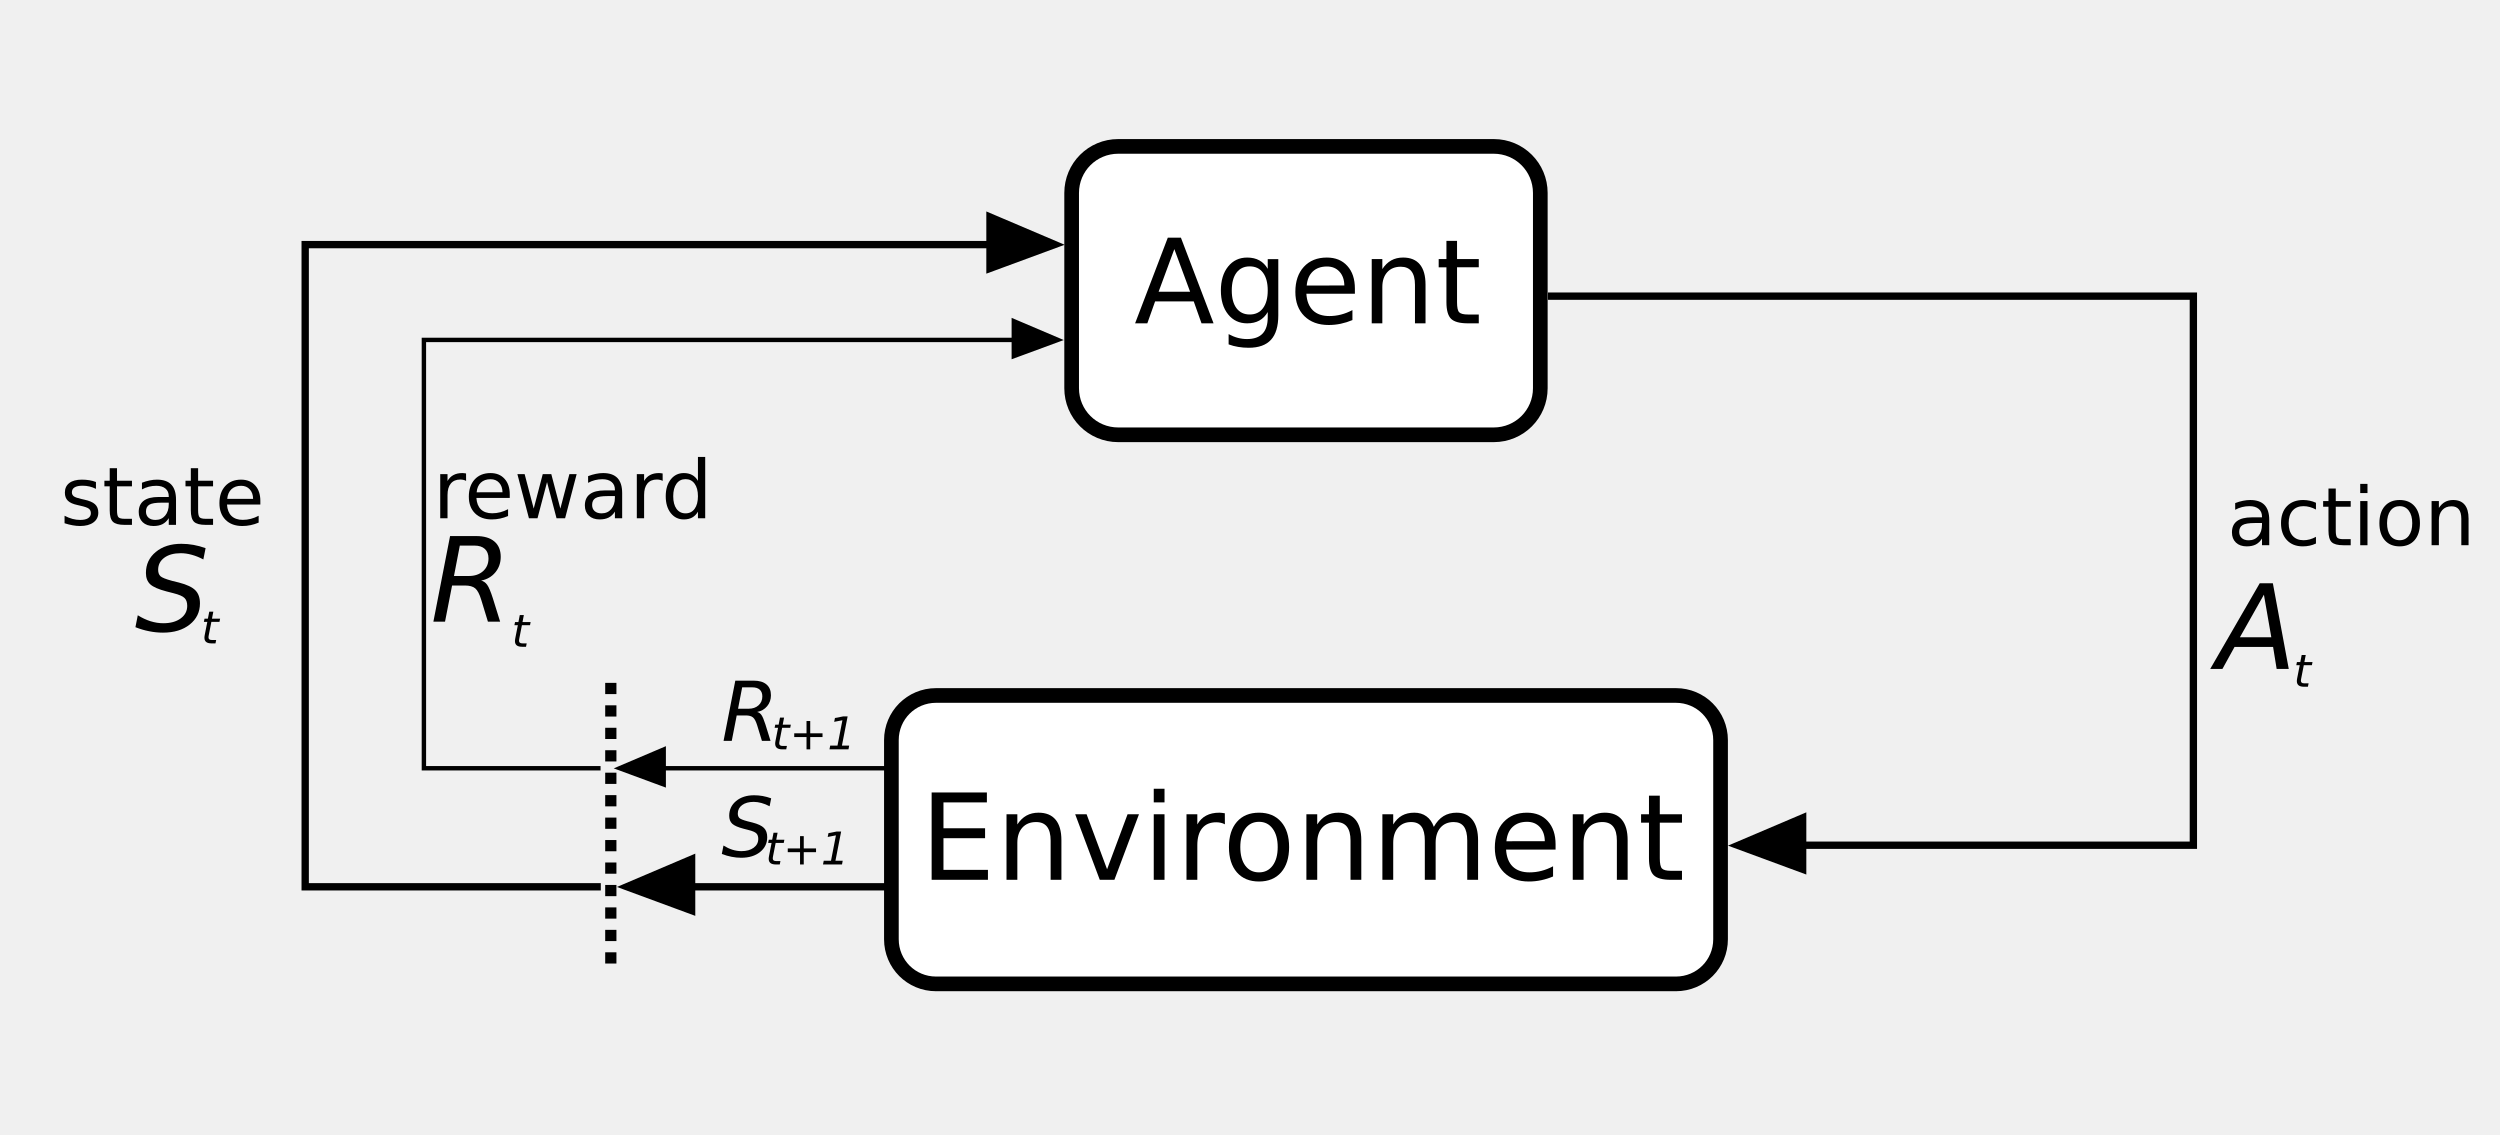
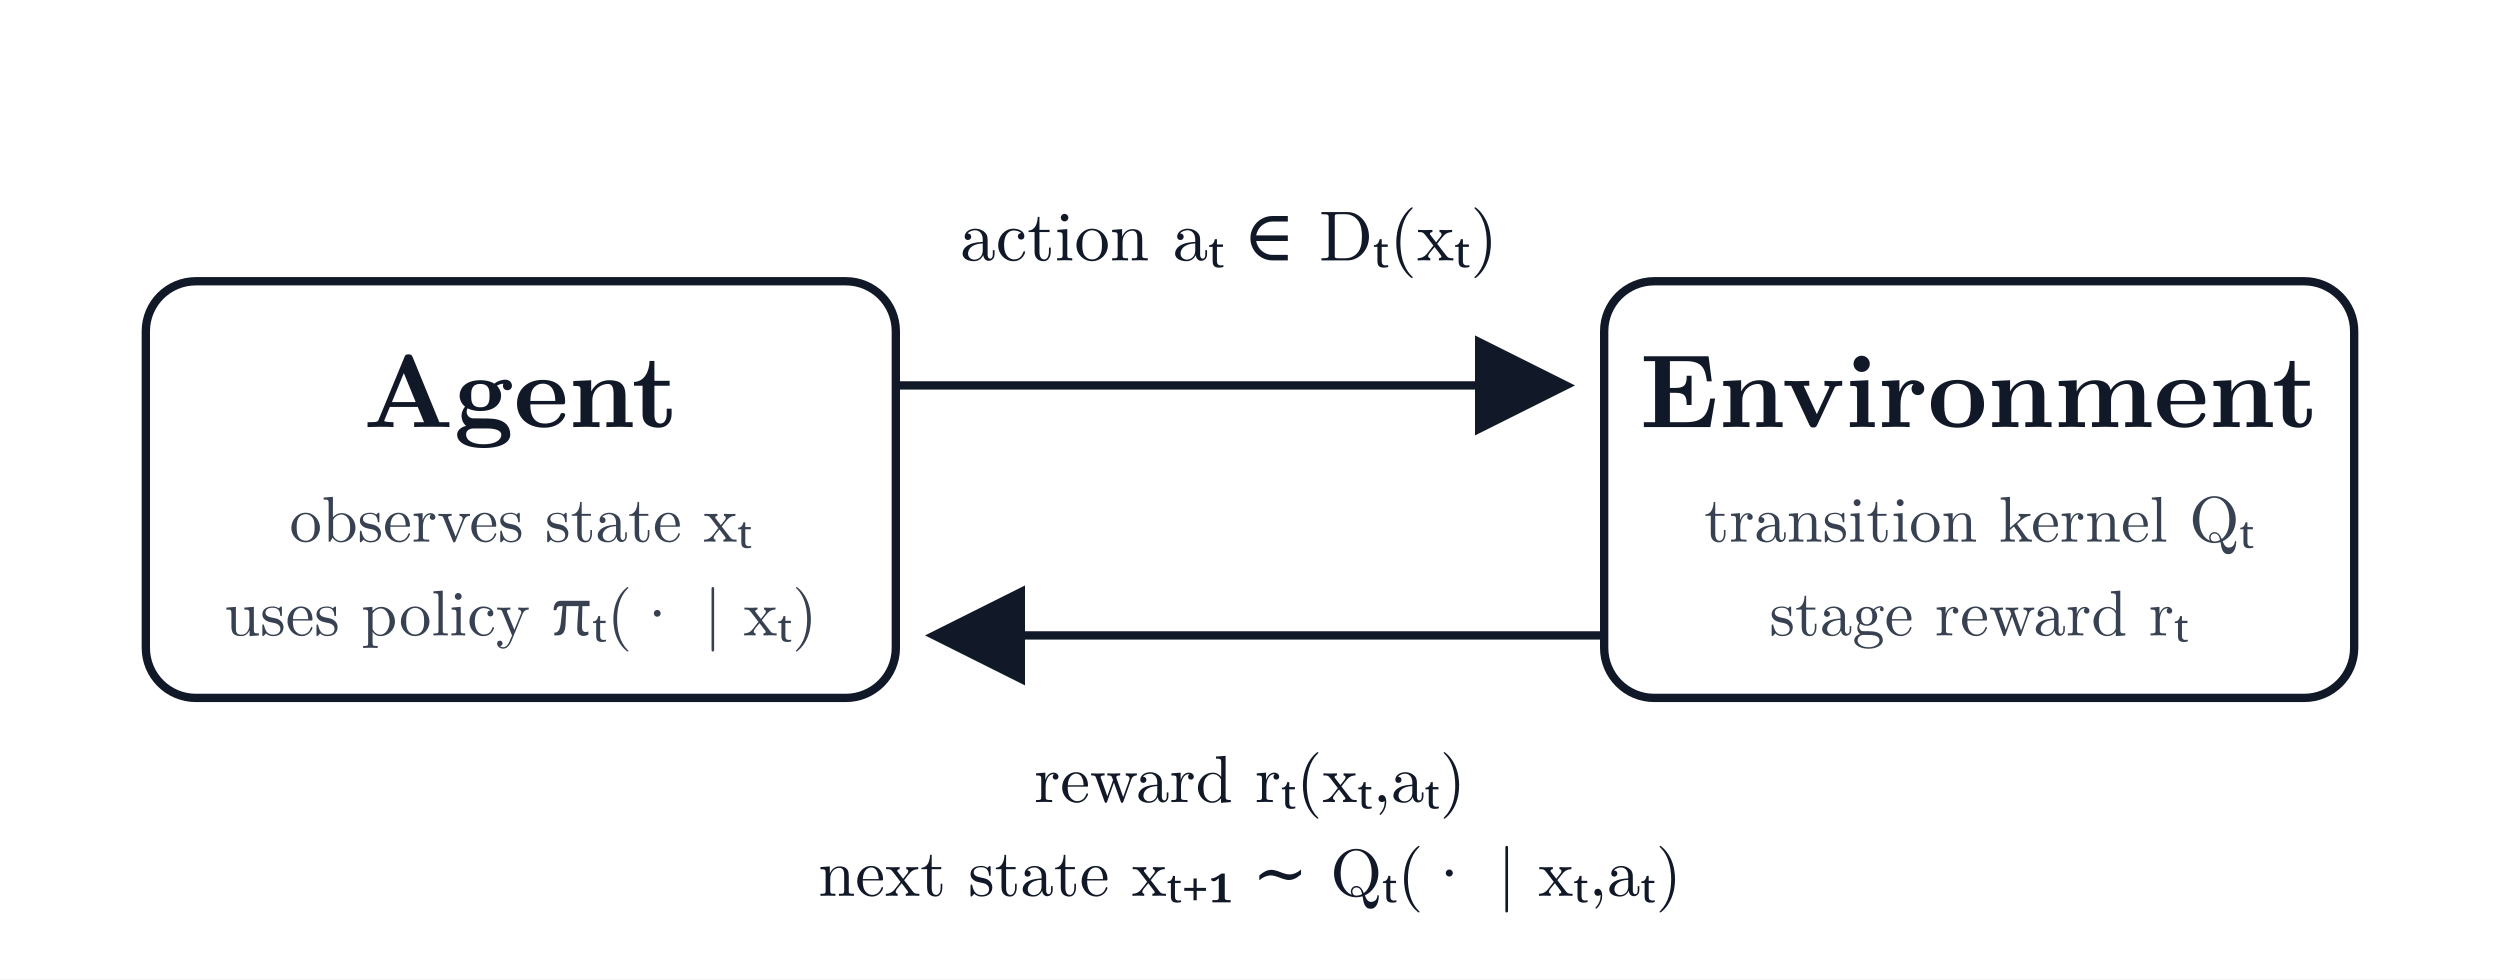
- <svg xmlns="http://www.w3.org/2000/svg" width="718.164mm" height="325.824mm" viewBox="0 0 718.164 325.824" version="1.1" id="svg8">
-   <defs id="defs2" />
-   <g id="layer1" transform="translate(181.8111,83.62655)">
-     <path style="opacity:1;fill:#ffffff;fill-opacity:0.995;stroke:#000000;stroke-width:4.215;stroke-linecap:round;stroke-linejoin:round;stroke-miterlimit:4;stroke-dasharray:none;stroke-dashoffset:0;stroke-opacity:1;paint-order:fill markers stroke" d="m 139.414,-41.571 h 107.873 c 7.411,0 13.378,5.967 13.378,13.378 v 56.092 c 0,7.411 -5.967,13.378 -13.378,13.378 H 139.414 c -7.411,0 -13.378,-5.967 -13.378,-13.378 V -28.193 c 0,-7.411 5.967,-13.378 13.378,-13.378 z" id="rect826" />
-     <path style="opacity:1;fill:#ffffff;fill-opacity:0.995;stroke:#000000;stroke-width:4.215;stroke-linecap:round;stroke-linejoin:round;stroke-miterlimit:4;stroke-dasharray:none;stroke-dashoffset:0;stroke-opacity:1;paint-order:fill markers stroke" d="m 87.071,116.16 h 212.56 c 7.099,0 12.815,5.715 12.815,12.815 v 57.219 c 0,7.099 -5.715,12.815 -12.815,12.815 h -212.56 c -7.099,0 -12.815,-5.715 -12.815,-12.815 v -57.219 c 0,-7.099 5.715,-12.815 12.815,-12.815 z" id="rect828" />
-     <path style="fill:#000000;stroke:#000000;stroke-width:1.428px;stroke-linecap:butt;stroke-linejoin:miter;stroke-opacity:1" d="m 102.239,-21.808 v 15.772 l 19.858,-7.323 z" id="path830" />
-     <path style="fill:none;stroke:#000000;stroke-width:2.108;stroke-linecap:butt;stroke-linejoin:miter;stroke-miterlimit:4;stroke-dasharray:none;stroke-opacity:1" d="M 107.559,-13.359 H -94.14 V 171.121 h 84.917" id="path832" />
-     <path style="fill:none;stroke:#000000;stroke-width:2.108;stroke-linecap:butt;stroke-linejoin:miter;stroke-miterlimit:4;stroke-dasharray:none;stroke-opacity:1" d="m 15.985,171.121 h 56.961" id="path836" />
-     <path style="fill:#000000;stroke:#000000;stroke-width:1.428px;stroke-linecap:butt;stroke-linejoin:miter;stroke-opacity:1" d="m 17.206,162.671 v 15.772 l -19.858,-7.323 z" id="path830-1" />
-     <path style="fill:#000000;stroke:#000000;stroke-width:1.428px;stroke-linecap:butt;stroke-linejoin:miter;stroke-opacity:1" d="m 336.37,150.804 v 15.772 l -19.858,-7.323 z" id="path830-1-9" />
-     <path style="fill:none;stroke:#000000;stroke-width:2.108;stroke-linecap:butt;stroke-linejoin:miter;stroke-miterlimit:4;stroke-dasharray:none;stroke-opacity:1" d="M 262.856,1.447 H 448.269 V 159.177 H 332.76" id="path883" />
-     <path style="fill:#000000;stroke:#000000;stroke-width:0.951px;stroke-linecap:butt;stroke-linejoin:miter;stroke-opacity:1" d="m 9.003,131.441 v 10.501 l -13.221,-4.875 z" id="path830-1-0" />
-     <path id="path900" d="M 116.312,14.022 H -60.041 V 137.066 h 50.747" style="fill:none;stroke:#000000;stroke-width:1.265;stroke-linecap:butt;stroke-linejoin:miter;stroke-miterlimit:4;stroke-dasharray:none;stroke-opacity:1" />
-     <path id="path902" d="m 109.264,8.396 v 10.501 l 13.221,-4.875 z" style="fill:#000000;stroke:#000000;stroke-width:0.951px;stroke-linecap:butt;stroke-linejoin:miter;stroke-opacity:1" />
-     <path style="fill:none;stroke:#000000;stroke-width:1.265;stroke-linecap:butt;stroke-linejoin:miter;stroke-miterlimit:4;stroke-dasharray:none;stroke-opacity:1" d="M 8.943,137.066 H 72.666" id="path906" />
-     <path style="fill:none;stroke:#000000;stroke-width:3.225;stroke-linecap:butt;stroke-linejoin:miter;stroke-miterlimit:4;stroke-dasharray:3.225, 3.225;stroke-dashoffset:0;stroke-opacity:1" d="m -6.344,112.538 v 81.115" id="path908" />
-     <g aria-label="S" transform="matrix(0.8436145,0,0,0.8436145,1179.564,146.9976)" style="font-style:italic;font-variant:normal;font-weight:normal;font-stretch:normal;font-size:40px;line-height:1.25;font-family:sans-serif;-inkscape-font-specification:'sans-serif Italic';letter-spacing:-0.03px;word-spacing:0px;fill:#000000;fill-opacity:1;stroke:none" id="flowRoot910">
-       <path d="m -1543.736,-86.721 -0.762,3.848 q -1.973,-1.055 -3.926,-1.582 -1.934,-0.547 -3.75,-0.547 -3.535,0 -5.625,1.543 -2.09,1.543 -2.09,4.102 0,1.406 0.762,2.168 0.781,0.742 3.984,1.602 l 2.363,0.586 q 4.004,1.035 5.566,2.637 1.562,1.582 1.562,4.453 0,4.414 -3.477,7.188 -3.457,2.773 -9.121,2.773 -2.324,0 -4.668,-0.469 -2.344,-0.449 -4.707,-1.387 l 0.801,-4.062 q 2.168,1.348 4.336,2.031 2.188,0.684 4.355,0.684 3.691,0 5.918,-1.641 2.227,-1.641 2.227,-4.277 0,-1.758 -0.898,-2.656 -0.879,-0.918 -3.809,-1.66 l -2.363,-0.605 q -4.043,-1.055 -5.527,-2.422 -1.465,-1.387 -1.465,-3.867 0,-4.355 3.34,-7.129 3.359,-2.793 8.73,-2.793 2.09,0 4.141,0.371 2.051,0.371 4.102,1.113 z" style="" id="path1318" />
-     </g>
-     <g aria-label="S" transform="matrix(0.5934899,0,0,0.5934899,955.9128,197.1711)" style="font-style:italic;font-variant:normal;font-weight:normal;font-stretch:normal;font-size:40px;line-height:1.25;font-family:sans-serif;-inkscape-font-specification:'sans-serif Italic';letter-spacing:-0.03px;word-spacing:0px;fill:#000000;fill-opacity:1;stroke:none" id="flowRoot910-1">
-       <path d="m -1543.736,-86.721 -0.762,3.848 q -1.973,-1.055 -3.926,-1.582 -1.934,-0.547 -3.75,-0.547 -3.535,0 -5.625,1.543 -2.09,1.543 -2.09,4.102 0,1.406 0.762,2.168 0.781,0.742 3.984,1.602 l 2.363,0.586 q 4.004,1.035 5.566,2.637 1.562,1.582 1.562,4.453 0,4.414 -3.477,7.188 -3.457,2.773 -9.121,2.773 -2.324,0 -4.668,-0.469 -2.344,-0.449 -4.707,-1.387 l 0.801,-4.062 q 2.168,1.348 4.336,2.031 2.188,0.684 4.355,0.684 3.691,0 5.918,-1.641 2.227,-1.641 2.227,-4.277 0,-1.758 -0.898,-2.656 -0.879,-0.918 -3.809,-1.66 l -2.363,-0.605 q -4.043,-1.055 -5.527,-2.422 -1.465,-1.387 -1.465,-3.867 0,-4.355 3.34,-7.129 3.359,-2.793 8.73,-2.793 2.09,0 4.141,0.371 2.051,0.371 4.102,1.113 z" style="" id="path1315" />
-     </g>
-     <g aria-label="R" transform="matrix(0.8436145,0,0,0.8436145,1264.444,144.3331)" style="font-style:italic;font-variant:normal;font-weight:normal;font-stretch:normal;font-size:40px;line-height:1.25;font-family:sans-serif;-inkscape-font-specification:'sans-serif Italic';letter-spacing:-0.03px;word-spacing:0px;fill:#000000;fill-opacity:1;stroke:none" id="flowRoot910-9">
-       <path d="m -1557.779,-84.436 -1.992,10.352 h 5.078 q 2.988,0 4.824,-1.641 1.855,-1.66 1.855,-4.316 0,-2.129 -1.25,-3.262 -1.23,-1.133 -3.555,-1.133 z m 7.246,11.914 q 1.25,0.293 2.07,1.445 0.84,1.152 1.934,4.59 l 2.481,7.969 h -4.16 l -2.285,-7.48 q -0.879,-2.891 -2.031,-3.867 -1.152,-0.977 -3.535,-0.977 h -4.356 l -2.402,12.324 h -3.965 l 5.684,-29.16 h 8.887 q 4.043,0 6.191,1.836 2.168,1.816 2.168,5.254 0,3.047 -1.836,5.273 -1.836,2.227 -4.844,2.793 z" style="" id="path1312" />
-     </g>
-     <g aria-label="R" transform="matrix(0.5934899,0,0,0.5934899,955.9128,163.9366)" style="font-style:italic;font-variant:normal;font-weight:normal;font-stretch:normal;font-size:40px;line-height:1.25;font-family:sans-serif;-inkscape-font-specification:'sans-serif Italic';letter-spacing:-0.03px;word-spacing:0px;fill:#000000;fill-opacity:1;stroke:none" id="flowRoot972">
-       <path d="m -1557.779,-84.436 -1.992,10.352 h 5.078 q 2.988,0 4.824,-1.641 1.855,-1.66 1.855,-4.316 0,-2.129 -1.25,-3.262 -1.23,-1.133 -3.555,-1.133 z m 7.246,11.914 q 1.25,0.293 2.07,1.445 0.84,1.152 1.934,4.59 l 2.481,7.969 h -4.16 l -2.285,-7.48 q -0.879,-2.891 -2.031,-3.867 -1.152,-0.977 -3.535,-0.977 h -4.356 l -2.402,12.324 h -3.965 l 5.684,-29.16 h 8.887 q 4.043,0 6.191,1.836 2.168,1.816 2.168,5.254 0,3.047 -1.836,5.273 -1.836,2.227 -4.844,2.793 z" style="" id="path1309" />
-     </g>
-     <g aria-label="t+1" transform="matrix(0.3245571,0,0,0.3245571,548.7407,150.6299)" style="font-style:italic;font-variant:normal;font-weight:normal;font-stretch:normal;font-size:40px;line-height:1.25;font-family:sans-serif;-inkscape-font-specification:'sans-serif Italic';letter-spacing:-0.03px;word-spacing:0px;fill:#000000;fill-opacity:1;stroke:none" id="flowRoot910-4">
-       <path d="m -1550.943,-80.393 -0.547,2.793 h -7.168 l -2.324,11.875 q -0.117,0.664 -0.176,1.113 -0.059,0.449 -0.059,0.703 0,1.25 0.742,1.816 0.762,0.566 2.422,0.566 h 3.633 l -0.606,3.008 h -3.438 q -3.203,0 -4.785,-1.25 -1.562,-1.25 -1.562,-3.789 0,-0.449 0.059,-0.977 0.059,-0.547 0.176,-1.191 l 2.324,-11.875 h -3.047 l 0.566,-2.793 h 2.988 l 1.211,-6.211 h 3.594 l -1.191,6.211 z" style="" id="path1302" />
-       <path d="m -1533.786,-83.596 v 10.879 h 10.879 v 3.32 h -10.879 v 10.879 h -3.281 v -10.879 h -10.879 v -3.32 h 10.879 v -10.879 z" style="" id="path1304" />
-       <path d="m -1516.101,-61.838 h 6.445 l 4.356,-22.441 -7.285,1.406 0.684,-3.398 7.246,-1.406 h 3.965 l -5.039,25.84 h 6.426 l -0.625,3.32 h -16.816 z" style="" id="path1306" />
-     </g>
-     <g aria-label="t+1" transform="matrix(0.3245571,0,0,0.3245571,546.8803,183.6984)" style="font-style:italic;font-variant:normal;font-weight:normal;font-stretch:normal;font-size:40px;line-height:1.25;font-family:sans-serif;-inkscape-font-specification:'sans-serif Italic';letter-spacing:-0.03px;word-spacing:0px;fill:#000000;fill-opacity:1;stroke:none" id="flowRoot910-4-1">
-       <path d="m -1550.943,-80.393 -0.547,2.793 h -7.168 l -2.324,11.875 q -0.117,0.664 -0.176,1.113 -0.059,0.449 -0.059,0.703 0,1.25 0.742,1.816 0.762,0.566 2.422,0.566 h 3.633 l -0.606,3.008 h -3.438 q -3.203,0 -4.785,-1.25 -1.562,-1.25 -1.562,-3.789 0,-0.449 0.059,-0.977 0.059,-0.547 0.176,-1.191 l 2.324,-11.875 h -3.047 l 0.566,-2.793 h 2.988 l 1.211,-6.211 h 3.594 l -1.191,6.211 z" style="" id="path1295" />
-       <path d="m -1533.786,-83.596 v 10.879 h 10.879 v 3.32 h -10.879 v 10.879 h -3.281 v -10.879 h -10.879 v -3.32 h 10.879 v -10.879 z" style="" id="path1297" />
-       <path d="m -1516.101,-61.838 h 6.445 l 4.356,-22.441 -7.285,1.406 0.684,-3.398 7.246,-1.406 h 3.965 l -5.039,25.84 h 6.426 l -0.625,3.32 h -16.816 z" style="" id="path1299" />
-     </g>
-     <g aria-label="t" transform="matrix(0.3245571,0,0,0.3245571,473.9894,121.1637)" style="font-style:italic;font-variant:normal;font-weight:normal;font-stretch:normal;font-size:40px;line-height:1.25;font-family:sans-serif;-inkscape-font-specification:'sans-serif Italic';letter-spacing:-0.03px;word-spacing:0px;fill:#000000;fill-opacity:1;stroke:none" id="flowRoot910-4-8">
-       <path d="m -1550.943,-80.393 -0.547,2.793 h -7.168 l -2.324,11.875 q -0.117,0.664 -0.176,1.113 -0.059,0.449 -0.059,0.703 0,1.25 0.742,1.816 0.762,0.566 2.422,0.566 h 3.633 l -0.606,3.008 h -3.438 q -3.203,0 -4.785,-1.25 -1.562,-1.25 -1.562,-3.789 0,-0.449 0.059,-0.977 0.059,-0.547 0.176,-1.191 l 2.324,-11.875 h -3.047 l 0.566,-2.793 h 2.988 l 1.211,-6.211 h 3.594 l -1.191,6.211 z" style="" id="path1292" />
-     </g>
-     <g aria-label="t" transform="matrix(0.3245571,0,0,0.3245571,384.7833,120.1928)" style="font-style:italic;font-variant:normal;font-weight:normal;font-stretch:normal;font-size:40px;line-height:1.25;font-family:sans-serif;-inkscape-font-specification:'sans-serif Italic';letter-spacing:-0.03px;word-spacing:0px;fill:#000000;fill-opacity:1;stroke:none" id="flowRoot910-4-8-4">
-       <path d="m -1550.943,-80.393 -0.547,2.793 h -7.168 l -2.324,11.875 q -0.117,0.664 -0.176,1.113 -0.059,0.449 -0.059,0.703 0,1.25 0.742,1.816 0.762,0.566 2.422,0.566 h 3.633 l -0.606,3.008 h -3.438 q -3.203,0 -4.785,-1.25 -1.562,-1.25 -1.562,-3.789 0,-0.449 0.059,-0.977 0.059,-0.547 0.176,-1.191 l 2.324,-11.875 h -3.047 l 0.566,-2.793 h 2.988 l 1.211,-6.211 h 3.594 l -1.191,6.211 z" style="" id="path1289" />
-     </g>
-     <g aria-label="A" transform="matrix(0.8436145,0,0,0.8436145,1777.574,157.8922)" style="font-style:italic;font-variant:normal;font-weight:normal;font-stretch:normal;font-size:40px;line-height:1.25;font-family:sans-serif;-inkscape-font-specification:'sans-serif Italic';letter-spacing:-0.03px;word-spacing:0px;fill:#000000;fill-opacity:1;stroke:none" id="flowRoot910-13">
-       <path d="m -1553.131,-87.678 h 4.473 l 5.41,29.16 h -4.121 l -1.211,-7.48 h -13.125 l -4.121,7.48 h -4.16 z m 1.426,3.887 -8.184,14.512 h 10.703 z" style="" id="path1286" />
-     </g>
-     <g aria-label="t" transform="matrix(0.3245571,0,0,0.3245571,985.8645,132.6458)" style="font-style:italic;font-variant:normal;font-weight:normal;font-stretch:normal;font-size:40px;line-height:1.25;font-family:sans-serif;-inkscape-font-specification:'sans-serif Italic';letter-spacing:-0.03px;word-spacing:0px;fill:#000000;fill-opacity:1;stroke:none" id="flowRoot910-4-8-5">
-       <path d="m -1550.943,-80.393 -0.547,2.793 h -7.168 l -2.324,11.875 q -0.117,0.664 -0.176,1.113 -0.059,0.449 -0.059,0.703 0,1.25 0.742,1.816 0.762,0.566 2.422,0.566 h 3.633 l -0.606,3.008 h -3.438 q -3.203,0 -4.785,-1.25 -1.562,-1.25 -1.562,-3.789 0,-0.449 0.059,-0.977 0.059,-0.547 0.176,-1.191 l 2.324,-11.875 h -3.047 l 0.566,-2.793 h 2.988 l 1.211,-6.211 h 3.594 l -1.191,6.211 z" style="" id="path1283" />
-     </g>
-     <g aria-label="Agent" transform="matrix(0.8436145,0,0,0.8436145,1466.668,58.62299)" style="font-style:normal;font-variant:normal;font-weight:normal;font-stretch:normal;font-size:40px;line-height:1.25;font-family:sans-serif;-inkscape-font-specification:sans-serif;letter-spacing:-0.03px;word-spacing:0px;fill:#000000;fill-opacity:1;stroke:none" id="flowRoot910-13-8">
-       <path d="m -1554.186,-83.791 -5.352,14.512 h 10.723 z m -2.227,-3.887 h 4.473 l 11.113,29.16 h -4.101 l -2.656,-7.48 h -13.145 l -2.656,7.48 h -4.16 z" style="" id="path1272" />
-       <path d="m -1522.38,-69.709 q 0,-3.906 -1.621,-6.055 -1.602,-2.148 -4.512,-2.148 -2.891,0 -4.512,2.148 -1.602,2.148 -1.602,6.055 0,3.887 1.602,6.035 1.621,2.148 4.512,2.148 2.91,0 4.512,-2.148 1.621,-2.148 1.621,-6.035 z m 3.594,8.477 q 0,5.586 -2.48,8.301 -2.481,2.734 -7.598,2.734 -1.895,0 -3.574,-0.293 -1.68,-0.273 -3.262,-0.859 v -3.496 q 1.582,0.859 3.125,1.27 1.543,0.41 3.144,0.41 3.535,0 5.293,-1.855 1.758,-1.836 1.758,-5.566 v -1.777 q -1.113,1.934 -2.852,2.891 -1.738,0.957 -4.16,0.957 -4.024,0 -6.484,-3.066 -2.461,-3.066 -2.461,-8.125 0,-5.078 2.461,-8.145 2.461,-3.066 6.484,-3.066 2.422,0 4.16,0.957 1.738,0.957 2.852,2.891 v -3.32 h 3.594 z" style="" id="path1274" />
-       <path d="m -1492.703,-70.354 v 1.758 h -16.523 q 0.234,3.711 2.227,5.664 2.012,1.934 5.586,1.934 2.07,0 4.004,-0.508 1.953,-0.508 3.867,-1.523 v 3.398 q -1.934,0.82 -3.965,1.25 -2.031,0.43 -4.121,0.43 -5.234,0 -8.301,-3.047 -3.047,-3.047 -3.047,-8.242 0,-5.371 2.891,-8.516 2.91,-3.164 7.832,-3.164 4.414,0 6.973,2.852 2.578,2.832 2.578,7.715 z m -3.594,-1.055 q -0.039,-2.949 -1.66,-4.707 -1.601,-1.758 -4.258,-1.758 -3.008,0 -4.824,1.699 -1.797,1.699 -2.07,4.785 z" style="" id="path1276" />
-       <path d="m -1468.65,-71.721 v 13.203 h -3.594 v -13.086 q 0,-3.105 -1.211,-4.648 -1.211,-1.543 -3.633,-1.543 -2.91,0 -4.59,1.855 -1.68,1.855 -1.68,5.059 v 12.363 h -3.613 v -21.875 h 3.613 v 3.398 q 1.289,-1.973 3.027,-2.949 1.758,-0.977 4.043,-0.977 3.77,0 5.703,2.344 1.934,2.324 1.934,6.855 z" style="" id="path1278" />
-       <path d="m -1457.919,-86.604 v 6.211 h 7.402 v 2.793 h -7.402 v 11.875 q 0,2.676 0.723,3.438 0.742,0.762 2.988,0.762 h 3.691 v 3.008 h -3.691 q -4.16,0 -5.742,-1.543 -1.582,-1.562 -1.582,-5.664 v -11.875 h -2.637 v -2.793 h 2.637 v -6.211 z" style="" id="path1280" />
-     </g>
-     <g aria-label="Environment" transform="matrix(0.8607269,0,0,0.8607269,-767.8992,-867.3963)" style="font-style:normal;font-variant:normal;font-weight:normal;font-stretch:normal;font-size:40px;line-height:1.25;font-family:sans-serif;-inkscape-font-specification:sans-serif;letter-spacing:-0.03px;word-spacing:0px;fill:#000000;fill-opacity:1;stroke:none" id="flowRoot885">
-       <path d="m 991.855,1175.064 h 18.438 v 3.32 h -14.492 v 8.633 h 13.887 v 3.32 h -13.887 v 10.566 h 14.844 v 3.32 h -18.789 z" style="" id="path912" />
-       <path d="m 1035.165,1191.022 v 13.203 h -3.594 v -13.086 q 0,-3.106 -1.211,-4.649 -1.211,-1.543 -3.633,-1.543 -2.91,0 -4.59,1.855 -1.68,1.855 -1.68,5.059 v 12.363 h -3.613 v -21.875 h 3.613 v 3.398 q 1.289,-1.973 3.027,-2.949 1.758,-0.977 4.043,-0.977 3.769,0 5.703,2.344 1.934,2.324 1.934,6.856 z" style="" id="path914" />
-       <path d="m 1039.764,1182.35 h 3.809 l 6.836,18.359 6.836,-18.359 h 3.809 l -8.203,21.875 h -4.883 z" style="" id="path916" />
-       <path d="m 1065.984,1182.35 h 3.594 v 21.875 h -3.594 z m 0,-8.516 h 3.594 v 4.551 h -3.594 z" style="" id="path918" />
-       <path d="m 1089.724,1185.709 q -0.605,-0.352 -1.328,-0.508 -0.703,-0.176 -1.562,-0.176 -3.047,0 -4.688,1.992 -1.621,1.973 -1.621,5.684 v 11.523 h -3.613 v -21.875 h 3.613 v 3.398 q 1.133,-1.992 2.949,-2.949 1.817,-0.977 4.414,-0.977 0.371,0 0.82,0.059 0.449,0.039 0.996,0.137 z" style="" id="path920" />
-       <path d="m 1101.12,1184.869 q -2.891,0 -4.57,2.266 -1.68,2.246 -1.68,6.172 0,3.926 1.66,6.191 1.68,2.246 4.59,2.246 2.871,0 4.551,-2.266 1.68,-2.266 1.68,-6.172 0,-3.887 -1.68,-6.152 -1.68,-2.285 -4.551,-2.285 z m 0,-3.047 q 4.688,0 7.363,3.047 2.676,3.047 2.676,8.438 0,5.371 -2.676,8.438 -2.676,3.047 -7.363,3.047 -4.707,0 -7.383,-3.047 -2.656,-3.066 -2.656,-8.438 0,-5.391 2.656,-8.438 2.676,-3.047 7.383,-3.047 z" style="" id="path922" />
-       <path d="m 1135.25,1191.022 v 13.203 h -3.594 v -13.086 q 0,-3.106 -1.211,-4.649 -1.211,-1.543 -3.633,-1.543 -2.91,0 -4.59,1.855 -1.68,1.855 -1.68,5.059 v 12.363 h -3.613 v -21.875 h 3.613 v 3.398 q 1.289,-1.973 3.027,-2.949 1.758,-0.977 4.043,-0.977 3.769,0 5.703,2.344 1.934,2.324 1.934,6.856 z" style="" id="path924" />
-       <path d="m 1159.458,1186.549 q 1.348,-2.422 3.223,-3.574 1.875,-1.152 4.414,-1.152 3.418,0 5.273,2.402 1.855,2.383 1.855,6.797 v 13.203 h -3.613 v -13.086 q 0,-3.145 -1.113,-4.668 -1.113,-1.523 -3.398,-1.523 -2.793,0 -4.414,1.855 -1.621,1.855 -1.621,5.059 v 12.363 h -3.613 v -13.086 q 0,-3.164 -1.113,-4.668 -1.113,-1.523 -3.438,-1.523 -2.754,0 -4.375,1.875 -1.621,1.855 -1.621,5.039 v 12.363 h -3.613 v -21.875 h 3.613 v 3.398 q 1.23,-2.012 2.949,-2.969 1.719,-0.957 4.082,-0.957 2.383,0 4.043,1.211 1.68,1.211 2.481,3.516 z" style="" id="path926" />
-       <path d="m 1200.092,1192.389 v 1.758 h -16.523 q 0.234,3.711 2.227,5.664 2.012,1.934 5.586,1.934 2.07,0 4.004,-0.508 1.953,-0.508 3.867,-1.523 v 3.398 q -1.934,0.82 -3.965,1.25 -2.031,0.43 -4.121,0.43 -5.234,0 -8.301,-3.047 -3.047,-3.047 -3.047,-8.242 0,-5.371 2.891,-8.516 2.91,-3.164 7.832,-3.164 4.414,0 6.973,2.852 2.578,2.832 2.578,7.715 z m -3.594,-1.055 q -0.039,-2.949 -1.66,-4.707 -1.601,-1.758 -4.258,-1.758 -3.008,0 -4.824,1.699 -1.797,1.699 -2.07,4.785 z" style="" id="path928" />
-       <path d="m 1224.144,1191.022 v 13.203 h -3.594 v -13.086 q 0,-3.106 -1.211,-4.649 -1.211,-1.543 -3.633,-1.543 -2.91,0 -4.59,1.855 -1.68,1.855 -1.68,5.059 v 12.363 h -3.613 v -21.875 h 3.613 v 3.398 q 1.289,-1.973 3.027,-2.949 1.758,-0.977 4.043,-0.977 3.77,0 5.703,2.344 1.934,2.324 1.934,6.856 z" style="" id="path930" />
-       <path d="m 1234.876,1176.139 v 6.211 h 7.402 v 2.793 h -7.402 v 11.875 q 0,2.676 0.723,3.438 0.742,0.762 2.988,0.762 h 3.691 v 3.008 h -3.691 q -4.16,0 -5.742,-1.543 -1.582,-1.562 -1.582,-5.664 v -11.875 h -2.637 v -2.793 h 2.637 v -6.211 z" style="" id="path932" />
-     </g>
-     <g aria-label="action" transform="matrix(0.5799038,0,0,0.5799038,-114.9454,-625.3352)" style="font-style:normal;font-variant:normal;font-weight:normal;font-stretch:normal;font-size:40px;line-height:1.25;font-family:sans-serif;-inkscape-font-specification:sans-serif;letter-spacing:-0.03px;word-spacing:0px;fill:#000000;fill-opacity:1;stroke:none" id="flowRoot885-5">
-       <path d="m 1001.641,1193.228 q -4.355,0 -6.035,0.996 -1.68,0.996 -1.68,3.398 0,1.914 1.25,3.047 1.27,1.113 3.438,1.113 2.988,0 4.785,-2.109 1.816,-2.129 1.816,-5.644 v -0.801 z m 7.168,-1.484 v 12.48 h -3.594 v -3.32 q -1.23,1.992 -3.066,2.949 -1.836,0.938 -4.492,0.938 -3.359,0 -5.352,-1.875 -1.973,-1.895 -1.973,-5.059 0,-3.691 2.461,-5.566 2.48,-1.875 7.383,-1.875 h 5.039 v -0.351 q 0,-2.481 -1.641,-3.828 -1.621,-1.367 -4.57,-1.367 -1.875,0 -3.652,0.449 -1.777,0.449 -3.418,1.348 v -3.32 q 1.973,-0.762 3.828,-1.133 1.855,-0.391 3.613,-0.391 4.746,0 7.09,2.461 2.344,2.461 2.344,7.461 z" style="" id="path898" />
-       <path d="m 1031.943,1183.189 v 3.359 q -1.524,-0.84 -3.067,-1.25 -1.523,-0.43 -3.086,-0.43 -3.496,0 -5.43,2.227 -1.934,2.207 -1.934,6.211 0,4.004 1.934,6.231 1.934,2.207 5.43,2.207 1.562,0 3.086,-0.41 1.543,-0.43 3.067,-1.27 v 3.32 q -1.504,0.703 -3.125,1.055 -1.602,0.351 -3.418,0.351 -4.941,0 -7.852,-3.106 -2.91,-3.105 -2.91,-8.379 0,-5.351 2.93,-8.418 2.949,-3.066 8.066,-3.066 1.66,0 3.242,0.351 1.582,0.332 3.067,1.016 z" style="" id="path901" />
-       <path d="m 1041.756,1176.139 v 6.211 h 7.402 v 2.793 h -7.402 v 11.875 q 0,2.676 0.723,3.438 0.742,0.762 2.988,0.762 h 3.691 v 3.008 h -3.691 q -4.16,0 -5.742,-1.543 -1.582,-1.562 -1.582,-5.664 v -11.875 h -2.637 v -2.793 h 2.637 v -6.211 z" style="" id="path903" />
-       <path d="m 1053.875,1182.35 h 3.594 v 21.875 h -3.594 z m 0,-8.516 h 3.594 v 4.551 h -3.594 z" style="" id="path905" />
-       <path d="m 1073.415,1184.869 q -2.891,0 -4.57,2.266 -1.68,2.246 -1.68,6.172 0,3.926 1.66,6.191 1.68,2.246 4.59,2.246 2.871,0 4.551,-2.266 1.68,-2.266 1.68,-6.172 0,-3.887 -1.68,-6.152 -1.68,-2.285 -4.551,-2.285 z m 0,-3.047 q 4.688,0 7.363,3.047 2.676,3.047 2.676,8.438 0,5.371 -2.676,8.438 -2.676,3.047 -7.363,3.047 -4.707,0 -7.383,-3.047 -2.656,-3.066 -2.656,-8.438 0,-5.391 2.656,-8.438 2.676,-3.047 7.383,-3.047 z" style="" id="path907" />
-       <path d="m 1107.545,1191.022 v 13.203 h -3.594 v -13.086 q 0,-3.106 -1.211,-4.649 -1.211,-1.543 -3.633,-1.543 -2.91,0 -4.59,1.855 -1.68,1.855 -1.68,5.059 v 12.363 h -3.613 v -21.875 h 3.613 v 3.398 q 1.289,-1.973 3.027,-2.949 1.758,-0.977 4.043,-0.977 3.769,0 5.703,2.344 1.934,2.324 1.934,6.856 z" style="" id="path909" />
-     </g>
-     <g aria-label="reward" transform="matrix(0.5799038,0,0,0.5799038,-630.3591,-633.0748)" style="font-style:normal;font-variant:normal;font-weight:normal;font-stretch:normal;font-size:40px;line-height:1.25;font-family:sans-serif;-inkscape-font-specification:sans-serif;letter-spacing:-0.03px;word-spacing:0px;fill:#000000;fill-opacity:1;stroke:none" id="flowRoot885-5-1">
-       <path d="m 1004.375,1185.709 q -0.606,-0.352 -1.328,-0.508 -0.703,-0.176 -1.562,-0.176 -3.047,0 -4.688,1.992 -1.621,1.973 -1.621,5.684 v 11.523 h -3.613 v -21.875 h 3.613 v 3.398 q 1.133,-1.992 2.949,-2.949 1.816,-0.977 4.414,-0.977 0.371,0 0.82,0.059 0.449,0.039 0.996,0.137 z" style="" id="path885" />
-       <path d="m 1026.005,1192.389 v 1.758 h -16.523 q 0.234,3.711 2.227,5.664 2.012,1.934 5.586,1.934 2.07,0 4.004,-0.508 1.953,-0.508 3.867,-1.523 v 3.398 q -1.934,0.82 -3.965,1.25 -2.031,0.43 -4.121,0.43 -5.234,0 -8.301,-3.047 -3.047,-3.047 -3.047,-8.242 0,-5.371 2.891,-8.516 2.91,-3.164 7.832,-3.164 4.414,0 6.973,2.852 2.578,2.832 2.578,7.715 z m -3.594,-1.055 q -0.039,-2.949 -1.66,-4.707 -1.602,-1.758 -4.258,-1.758 -3.008,0 -4.824,1.699 -1.797,1.699 -2.07,4.785 z" style="" id="path887" />
-       <path d="m 1029.784,1182.35 h 3.594 l 4.492,17.07 4.473,-17.07 h 4.238 l 4.492,17.07 4.473,-17.07 h 3.594 l -5.723,21.875 h -4.238 l -4.707,-17.93 -4.726,17.93 h -4.238 z" style="" id="path889" />
-       <path d="m 1074.519,1193.228 q -4.356,0 -6.035,0.996 -1.68,0.996 -1.68,3.398 0,1.914 1.25,3.047 1.27,1.113 3.438,1.113 2.988,0 4.785,-2.109 1.816,-2.129 1.816,-5.644 v -0.801 z m 7.168,-1.484 v 12.48 h -3.594 v -3.32 q -1.23,1.992 -3.066,2.949 -1.836,0.938 -4.492,0.938 -3.359,0 -5.352,-1.875 -1.973,-1.895 -1.973,-5.059 0,-3.691 2.461,-5.566 2.481,-1.875 7.383,-1.875 h 5.039 v -0.351 q 0,-2.481 -1.641,-3.828 -1.621,-1.367 -4.57,-1.367 -1.875,0 -3.652,0.449 -1.777,0.449 -3.418,1.348 v -3.32 q 1.973,-0.762 3.828,-1.133 1.855,-0.391 3.613,-0.391 4.746,0 7.09,2.461 2.344,2.461 2.344,7.461 z" style="" id="path891" />
-       <path d="m 1101.755,1185.709 q -0.606,-0.352 -1.328,-0.508 -0.703,-0.176 -1.562,-0.176 -3.047,0 -4.688,1.992 -1.621,1.973 -1.621,5.684 v 11.523 h -3.613 v -21.875 h 3.613 v 3.398 q 1.133,-1.992 2.949,-2.949 1.816,-0.977 4.414,-0.977 0.371,0 0.82,0.059 0.449,0.039 0.996,0.137 z" style="" id="path893" />
-       <path d="m 1119.225,1185.67 v -11.836 h 3.594 v 30.391 h -3.594 v -3.281 q -1.133,1.953 -2.871,2.91 -1.719,0.938 -4.141,0.938 -3.965,0 -6.465,-3.164 -2.48,-3.164 -2.48,-8.32 0,-5.156 2.48,-8.32 2.5,-3.164 6.465,-3.164 2.422,0 4.141,0.957 1.738,0.938 2.871,2.891 z m -12.246,7.637 q 0,3.965 1.621,6.231 1.641,2.246 4.492,2.246 2.852,0 4.492,-2.246 1.641,-2.266 1.641,-6.231 0,-3.965 -1.641,-6.211 -1.641,-2.266 -4.492,-2.266 -2.852,0 -4.492,2.266 -1.621,2.246 -1.621,6.211 z" style="" id="path895" />
-     </g>
-     <g aria-label="state" transform="matrix(0.5799038,0,0,0.5799038,-737.4275,-631.1853)" style="font-style:normal;font-variant:normal;font-weight:normal;font-stretch:normal;font-size:40px;line-height:1.25;font-family:sans-serif;-inkscape-font-specification:sans-serif;letter-spacing:-0.03px;word-spacing:0px;fill:#000000;fill-opacity:1;stroke:none" id="flowRoot885-5-1-7">
-       <path d="m 1005.644,1182.994 v 3.398 q -1.523,-0.781 -3.164,-1.172 -1.641,-0.391 -3.398,-0.391 -2.676,0 -4.023,0.82 -1.328,0.82 -1.328,2.461 0,1.25 0.957,1.973 0.957,0.703 3.848,1.348 l 1.23,0.274 q 3.828,0.82 5.43,2.324 1.621,1.484 1.621,4.16 0,3.047 -2.422,4.824 -2.402,1.777 -6.621,1.777 -1.758,0 -3.672,-0.351 -1.895,-0.332 -4.004,-1.016 v -3.711 q 1.992,1.035 3.926,1.562 1.934,0.508 3.828,0.508 2.539,0 3.906,-0.859 1.367,-0.879 1.367,-2.461 0,-1.465 -0.996,-2.246 -0.977,-0.781 -4.316,-1.504 l -1.25,-0.293 q -3.34,-0.703 -4.824,-2.148 -1.484,-1.465 -1.484,-4.004 0,-3.086 2.188,-4.766 2.188,-1.68 6.211,-1.68 1.992,0 3.75,0.293 1.758,0.293 3.242,0.879 z" style="" id="path874" />
-       <path d="m 1016.083,1176.139 v 6.211 h 7.402 v 2.793 h -7.402 v 11.875 q 0,2.676 0.723,3.438 0.742,0.762 2.988,0.762 h 3.691 v 3.008 h -3.691 q -4.16,0 -5.742,-1.543 -1.582,-1.562 -1.582,-5.664 v -11.875 h -2.637 v -2.793 h 2.637 v -6.211 z" style="" id="path876" />
-       <path d="m 1038.143,1193.228 q -4.355,0 -6.035,0.996 -1.68,0.996 -1.68,3.398 0,1.914 1.25,3.047 1.27,1.113 3.438,1.113 2.988,0 4.785,-2.109 1.816,-2.129 1.816,-5.644 v -0.801 z m 7.168,-1.484 v 12.48 h -3.594 v -3.32 q -1.23,1.992 -3.066,2.949 -1.836,0.938 -4.492,0.938 -3.359,0 -5.351,-1.875 -1.973,-1.895 -1.973,-5.059 0,-3.691 2.461,-5.566 2.48,-1.875 7.383,-1.875 h 5.039 v -0.351 q 0,-2.481 -1.641,-3.828 -1.621,-1.367 -4.57,-1.367 -1.875,0 -3.652,0.449 -1.777,0.449 -3.418,1.348 v -3.32 q 1.973,-0.762 3.828,-1.133 1.855,-0.391 3.613,-0.391 4.746,0 7.09,2.461 2.344,2.461 2.344,7.461 z" style="" id="path878" />
-       <path d="m 1056.258,1176.139 v 6.211 h 7.402 v 2.793 h -7.402 v 11.875 q 0,2.676 0.723,3.438 0.742,0.762 2.988,0.762 h 3.691 v 3.008 h -3.691 q -4.16,0 -5.742,-1.543 -1.582,-1.562 -1.582,-5.664 v -11.875 h -2.637 v -2.793 h 2.637 v -6.211 z" style="" id="path880" />
-       <path d="m 1087.087,1192.389 v 1.758 h -16.523 q 0.234,3.711 2.227,5.664 2.012,1.934 5.586,1.934 2.07,0 4.004,-0.508 1.953,-0.508 3.867,-1.523 v 3.398 q -1.934,0.82 -3.965,1.25 -2.031,0.43 -4.121,0.43 -5.234,0 -8.301,-3.047 -3.047,-3.047 -3.047,-8.242 0,-5.371 2.891,-8.516 2.91,-3.164 7.832,-3.164 4.414,0 6.973,2.852 2.578,2.832 2.578,7.715 z m -3.594,-1.055 q -0.039,-2.949 -1.66,-4.707 -1.601,-1.758 -4.258,-1.758 -3.008,0 -4.824,1.699 -1.797,1.699 -2.07,4.785 z" style="" id="path882" />
-     </g>
-   </g>
+ <svg xmlns="http://www.w3.org/2000/svg" width="1200" height="470" viewBox="0 0 1200 470">
+   <defs>
+     <marker id="arrow" markerWidth="12" markerHeight="12" refX="10" refY="6" orient="auto" markerUnits="strokeWidth">
+       <path d="M 0 0 L 12 6 L 0 12 z" fill="#111827" />
+     </marker>
+   </defs>
+   <rect width="1200" height="470" fill="#ffffff" />
+   <rect x="70" y="135" width="360" height="200" rx="24" fill="#ffffff" stroke="#111827" stroke-width="4" />
+   <text x="250" y="205" text-anchor="middle" font-family="Latin Modern Roman, serif" font-size="50" font-weight="600" fill="#111827">Agent</text>
+   <text x="250" y="260" text-anchor="middle" font-family="Latin Modern Roman, serif" font-size="31" fill="#374151">observes state xₜ</text>
+   <text x="250" y="305" text-anchor="middle" font-family="Latin Modern Roman, serif" font-size="31" fill="#374151">uses policy πₜ(· | xₜ)</text>
+   <rect x="770" y="135" width="360" height="200" rx="24" fill="#ffffff" stroke="#111827" stroke-width="4" />
+   <text x="950" y="205" text-anchor="middle" font-family="Latin Modern Roman, serif" font-size="50" font-weight="600" fill="#111827">Environment</text>
+   <text x="950" y="260" text-anchor="middle" font-family="Latin Modern Roman, serif" font-size="31" fill="#374151">transition kernel Qₜ</text>
+   <text x="950" y="305" text-anchor="middle" font-family="Latin Modern Roman, serif" font-size="31" fill="#374151">stage reward rₜ</text>
+   <path d="M 430 185 H 748" fill="none" stroke="#111827" stroke-width="4" marker-end="url(#arrow)" />
+   <text x="590" y="125" text-anchor="middle" font-family="Latin Modern Roman, serif" font-size="34" fill="#111827">action  aₜ ∈ Dₜ(xₜ)</text>
+   <path d="M 770 305 H 452" fill="none" stroke="#111827" stroke-width="4" marker-end="url(#arrow)" />
+   <text x="600" y="385" text-anchor="middle" font-family="Latin Modern Roman, serif" font-size="32" fill="#111827">reward  rₜ(xₜ,aₜ)</text>
+   <text x="600" y="430" text-anchor="middle" font-family="Latin Modern Roman, serif" font-size="32" fill="#111827">next state  xₜ₊₁ ∼ Qₜ(· | xₜ,aₜ)</text>
</svg>
